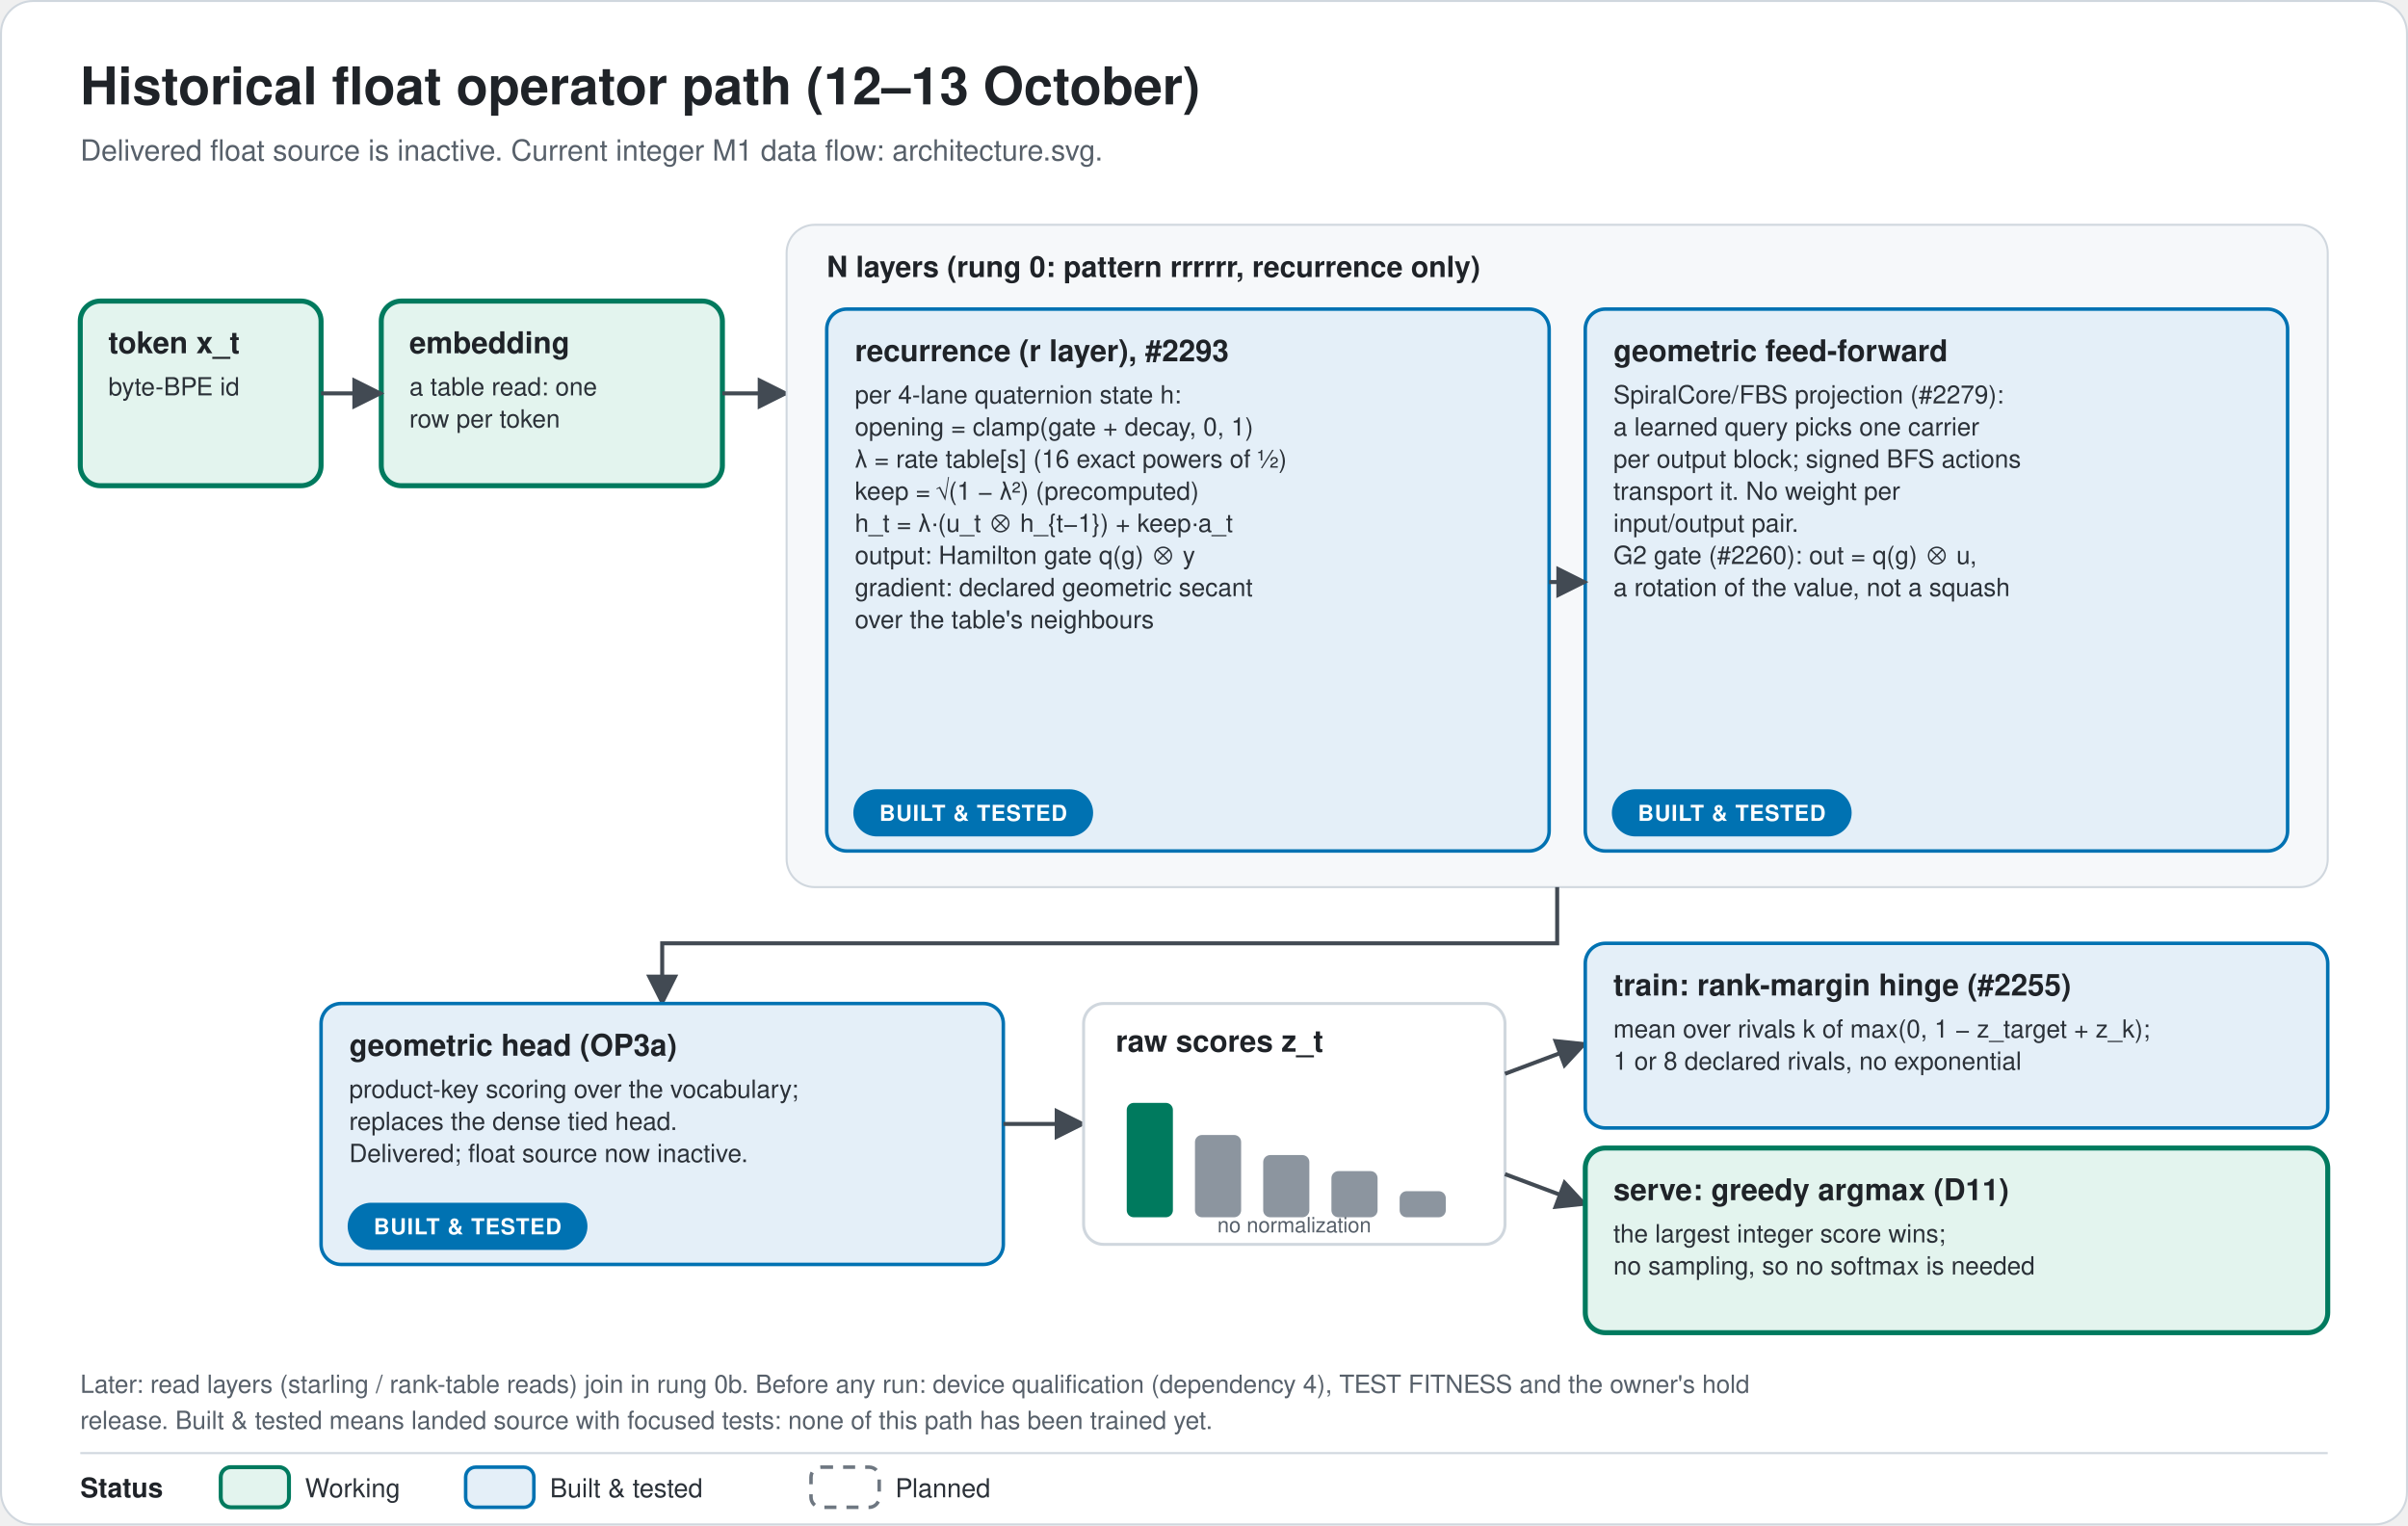
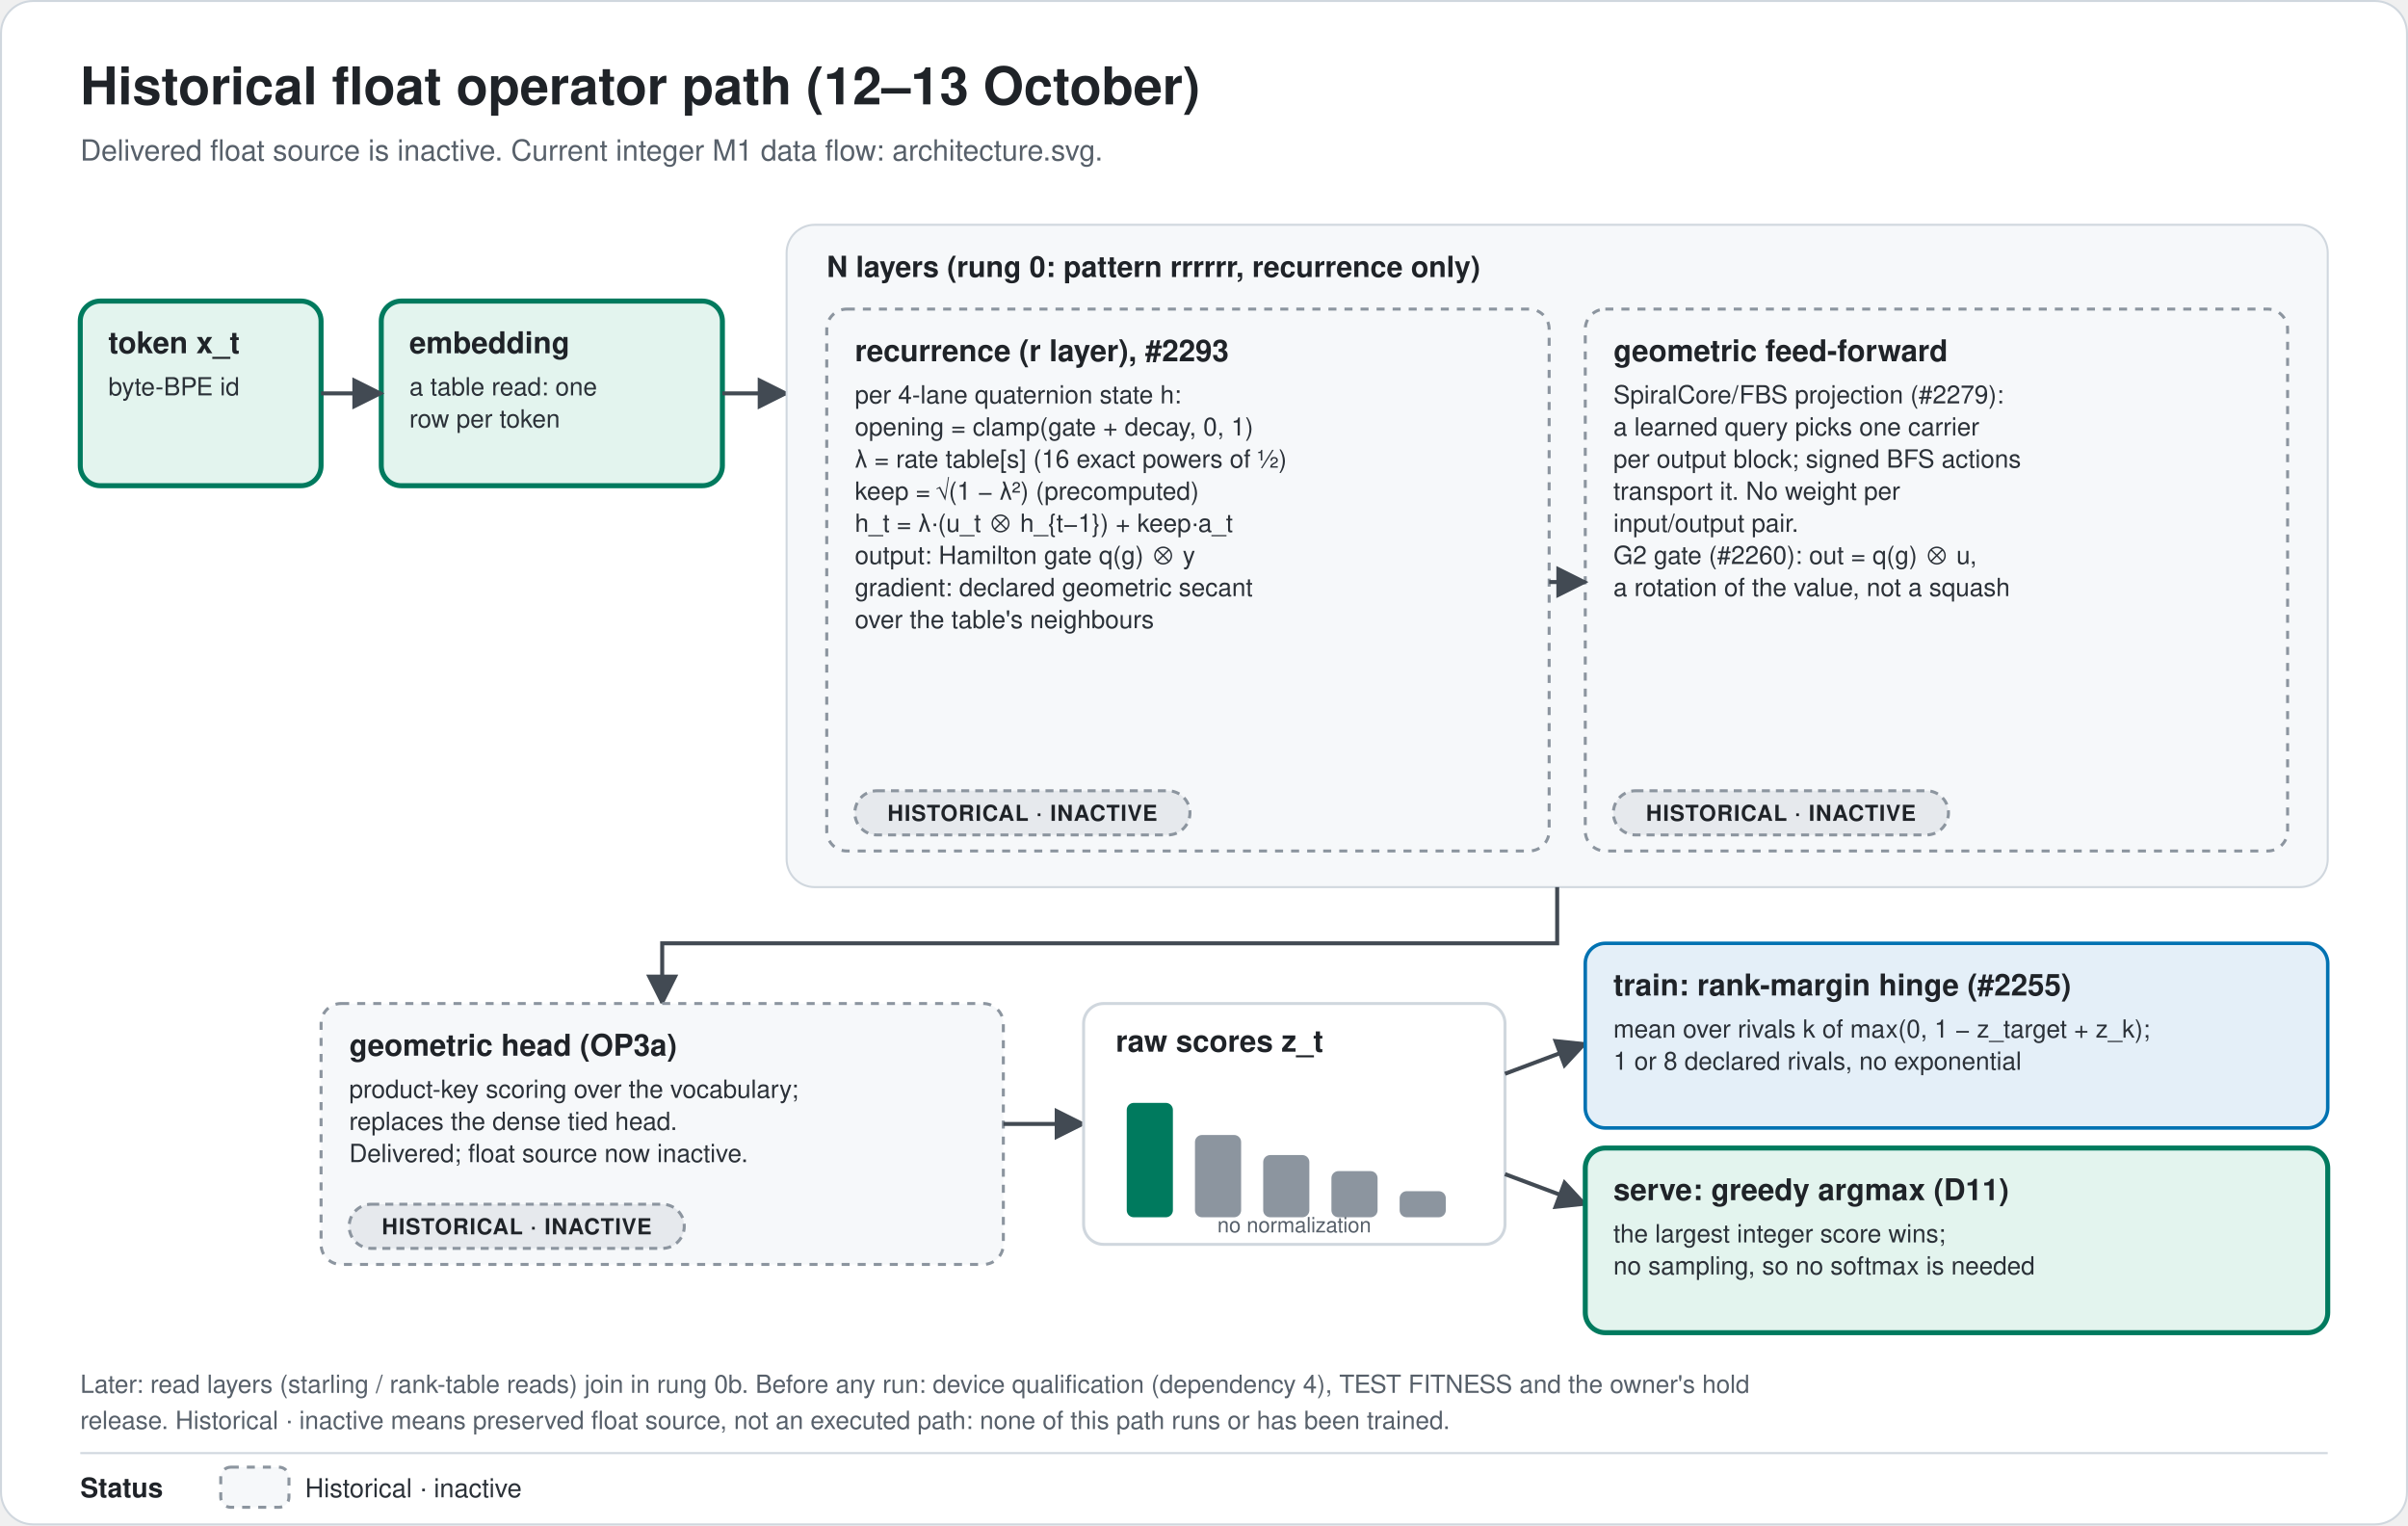
<svg xmlns="http://www.w3.org/2000/svg" viewBox="0 0 1200 760" width="1200" height="760" role="img" aria-labelledby="t d" font-family="-apple-system, BlinkMacSystemFont, 'Segoe UI', Helvetica, Arial, sans-serif">
  <defs>
    <marker id="ah" viewBox="0 0 10 10" refX="9" refY="5" markerWidth="8" markerHeight="8" orient="auto-start-reverse">
      <path d="M0,0 L10,5 L0,10 z" fill="#424A53" />
    </marker>
    <pattern id="hP" width="9" height="9" patternUnits="userSpaceOnUse" patternTransform="rotate(45)">
      <rect width="9" height="9" fill="#FFF7E3" />
      <line x1="0" y1="0" x2="0" y2="9" stroke="#F1D79A" stroke-width="2.2" />
    </pattern>
    <pattern id="hF" width="8" height="8" patternUnits="userSpaceOnUse">
      <rect width="8" height="8" fill="#F0F2F4" />
      <path d="M0,0 L8,8 M8,0 L0,8" stroke="#D3D8DD" stroke-width="1" />
    </pattern>
  </defs>
  <rect x="0.5" y="0.5" width="1199" height="759" rx="16" fill="#FFFFFF" stroke="#D0D7DE" stroke-width="1" />
  <text x="40" y="52" font-size="26" font-weight="700" fill="#1F2328" text-anchor="start">Historical float operator path (12–13 October)</text>
  <text x="40" y="80" font-size="14.5" font-weight="400" fill="#57606A" text-anchor="start">Delivered float source is inactive. Current integer M1 data flow: architecture.svg.</text>
  <rect x="40" y="150" width="120" height="92" rx="10" fill="#E3F4EE" stroke="#007A5E" stroke-width="2.5" />
  <text x="54" y="176" font-size="15" font-weight="700" fill="#1F2328" text-anchor="start">token x_t</text>
  <text x="54" y="197" font-size="12.5" font-weight="400" fill="#2B3138" text-anchor="start">byte-BPE id</text>
  <rect x="190" y="150" width="170" height="92" rx="10" fill="#E3F4EE" stroke="#007A5E" stroke-width="2.5" />
  <text x="204" y="176" font-size="15" font-weight="700" fill="#1F2328" text-anchor="start">embedding</text>
  <text x="204" y="197" font-size="12.5" font-weight="400" fill="#2B3138" text-anchor="start">a table read: one</text>
  <text x="204" y="213" font-size="12.5" font-weight="400" fill="#2B3138" text-anchor="start">row per token</text>
  <path d="M160,196 L190,196" fill="none" stroke="#424A53" stroke-width="2" marker-end="url(#ah)" />
  <path d="M360,196 L392,196" fill="none" stroke="#424A53" stroke-width="2" marker-end="url(#ah)" />
  <rect x="392" y="112" width="768" height="330" rx="14" fill="#F6F8FA" stroke="#D0D7DE" stroke-width="1" />
  <text x="412" y="138" font-size="14.5" font-weight="700" fill="#1F2328" text-anchor="start">N layers (rung 0: pattern rrrrrr, recurrence only)</text>
-   <rect x="412" y="154" width="360" height="270" rx="10" fill="#E4EFF8" stroke="#0072B2" stroke-width="1.75" />
+   <rect x="412" y="154" width="360" height="270" rx="10" fill="#F6F8FA" stroke="#8C959F" stroke-width="1.5" stroke-dasharray="4 4" />
  <text x="426" y="180" font-size="15" font-weight="700" fill="#1F2328" text-anchor="start">recurrence (r layer), #2293</text>
  <text x="426" y="201" font-size="12.5" font-weight="400" fill="#2B3138" text-anchor="start">per 4-lane quaternion state h:</text>
  <text x="426" y="217" font-size="12.5" font-weight="400" fill="#2B3138" text-anchor="start">opening = clamp(gate + decay, 0, 1)</text>
  <text x="426" y="233" font-size="12.5" font-weight="400" fill="#2B3138" text-anchor="start">λ = rate table[s]  (16 exact powers of ½)</text>
  <text x="426" y="249" font-size="12.5" font-weight="400" fill="#2B3138" text-anchor="start">keep = √(1 − λ²)  (precomputed)</text>
  <text x="426" y="265" font-size="12.5" font-weight="400" fill="#2B3138" text-anchor="start">h_t = λ·(u_t ⊗ h_{t−1}) + keep·a_t</text>
  <text x="426" y="281" font-size="12.5" font-weight="400" fill="#2B3138" text-anchor="start">output: Hamilton gate  q(g) ⊗ y</text>
  <text x="426" y="297" font-size="12.5" font-weight="400" fill="#2B3138" text-anchor="start">gradient: declared geometric secant</text>
  <text x="426" y="313" font-size="12.5" font-weight="400" fill="#2B3138" text-anchor="start">over the table's neighbours</text>
-   <rect x="426" y="394" width="118" height="22" rx="11" fill="#0072B2" stroke="#0072B2" stroke-width="1.5" />
-   <text x="485" y="409" font-size="11" font-weight="700" fill="#FFFFFF" text-anchor="middle" letter-spacing="0.4">BUILT &amp; TESTED</text>
-   <rect x="790" y="154" width="350" height="270" rx="10" fill="#E4EFF8" stroke="#0072B2" stroke-width="1.75" />
+   <rect x="426" y="394" width="167" height="22" rx="11" fill="#E6E9ED" stroke="#8C959F" stroke-width="1.5" stroke-dasharray="4 3" />
+   <text x="509.5" y="409" font-size="11" font-weight="700" fill="#1F2328" text-anchor="middle" letter-spacing="0.4">HISTORICAL · INACTIVE</text>
+   <rect x="790" y="154" width="350" height="270" rx="10" fill="#F6F8FA" stroke="#8C959F" stroke-width="1.5" stroke-dasharray="4 4" />
  <text x="804" y="180" font-size="15" font-weight="700" fill="#1F2328" text-anchor="start">geometric feed-forward</text>
  <text x="804" y="201" font-size="12.5" font-weight="400" fill="#2B3138" text-anchor="start">SpiralCore/FBS projection (#2279):</text>
  <text x="804" y="217" font-size="12.5" font-weight="400" fill="#2B3138" text-anchor="start">a learned query picks one carrier</text>
  <text x="804" y="233" font-size="12.5" font-weight="400" fill="#2B3138" text-anchor="start">per output block; signed BFS actions</text>
  <text x="804" y="249" font-size="12.5" font-weight="400" fill="#2B3138" text-anchor="start">transport it. No weight per</text>
  <text x="804" y="265" font-size="12.5" font-weight="400" fill="#2B3138" text-anchor="start">input/output pair.</text>
  <text x="804" y="281" font-size="12.5" font-weight="400" fill="#2B3138" text-anchor="start">G2 gate (#2260): out = q(g) ⊗ u,</text>
  <text x="804" y="297" font-size="12.5" font-weight="400" fill="#2B3138" text-anchor="start">a rotation of the value, not a squash</text>
-   <rect x="804" y="394" width="118" height="22" rx="11" fill="#0072B2" stroke="#0072B2" stroke-width="1.5" />
-   <text x="863" y="409" font-size="11" font-weight="700" fill="#FFFFFF" text-anchor="middle" letter-spacing="0.4">BUILT &amp; TESTED</text>
+   <rect x="804" y="394" width="167" height="22" rx="11" fill="#E6E9ED" stroke="#8C959F" stroke-width="1.5" stroke-dasharray="4 3" />
+   <text x="887.5" y="409" font-size="11" font-weight="700" fill="#1F2328" text-anchor="middle" letter-spacing="0.4">HISTORICAL · INACTIVE</text>
  <path d="M772,290 L790,290" fill="none" stroke="#424A53" stroke-width="2" marker-end="url(#ah)" />
  <path d="M776,442 L776,470 L330,470 L330,500" fill="none" stroke="#424A53" stroke-width="2" marker-end="url(#ah)" />
-   <rect x="160" y="500" width="340" height="130" rx="10" fill="#E4EFF8" stroke="#0072B2" stroke-width="1.75" />
+   <rect x="160" y="500" width="340" height="130" rx="10" fill="#F6F8FA" stroke="#8C959F" stroke-width="1.5" stroke-dasharray="4 4" />
  <text x="174" y="526" font-size="15" font-weight="700" fill="#1F2328" text-anchor="start">geometric head (OP3a)</text>
  <text x="174" y="547" font-size="12.5" font-weight="400" fill="#2B3138" text-anchor="start">product-key scoring over the vocabulary;</text>
  <text x="174" y="563" font-size="12.5" font-weight="400" fill="#2B3138" text-anchor="start">replaces the dense tied head.</text>
  <text x="174" y="579" font-size="12.5" font-weight="400" fill="#2B3138" text-anchor="start">Delivered; float source now inactive.</text>
-   <rect x="174" y="600" width="118" height="22" rx="11" fill="#0072B2" stroke="#0072B2" stroke-width="1.5" />
-   <text x="233" y="615" font-size="11" font-weight="700" fill="#FFFFFF" text-anchor="middle" letter-spacing="0.4">BUILT &amp; TESTED</text>
+   <rect x="174" y="600" width="167" height="22" rx="11" fill="#E6E9ED" stroke="#8C959F" stroke-width="1.5" stroke-dasharray="4 3" />
+   <text x="257.5" y="615" font-size="11" font-weight="700" fill="#1F2328" text-anchor="middle" letter-spacing="0.4">HISTORICAL · INACTIVE</text>
  <path d="M500,560 L540,560" fill="none" stroke="#424A53" stroke-width="2" marker-end="url(#ah)" />
  <rect x="540" y="500" width="210" height="120" rx="10" fill="#FFFFFF" stroke="#D0D7DE" stroke-width="1.5" />
  <text x="556" y="524" font-size="15" font-weight="700" fill="#1F2328" text-anchor="start">raw scores z_t</text>
  <rect x="562" y="550" width="22" height="56" rx="3" fill="#007A5E" stroke="#007A5E" stroke-width="1" />
  <rect x="596" y="566" width="22" height="40" rx="3" fill="#8C959F" stroke="#8C959F" stroke-width="1" />
  <rect x="630" y="576" width="22" height="30" rx="3" fill="#8C959F" stroke="#8C959F" stroke-width="1" />
  <rect x="664" y="584" width="22" height="22" rx="3" fill="#8C959F" stroke="#8C959F" stroke-width="1" />
  <rect x="698" y="594" width="22" height="12" rx="3" fill="#8C959F" stroke="#8C959F" stroke-width="1" />
  <text x="645" y="614" font-size="10.5" font-weight="400" fill="#57606A" text-anchor="middle">no normalization</text>
  <path d="M750,535 L790,520" fill="none" stroke="#424A53" stroke-width="2" marker-end="url(#ah)" />
  <path d="M750,585 L790,600" fill="none" stroke="#424A53" stroke-width="2" marker-end="url(#ah)" />
  <rect x="790" y="470" width="370" height="92" rx="10" fill="#E4EFF8" stroke="#0072B2" stroke-width="1.75" />
  <text x="804" y="496" font-size="15" font-weight="700" fill="#1F2328" text-anchor="start">train: rank-margin hinge (#2255)</text>
  <text x="804" y="517" font-size="12.5" font-weight="400" fill="#2B3138" text-anchor="start">mean over rivals k of max(0, 1 − z_target + z_k);</text>
  <text x="804" y="533" font-size="12.5" font-weight="400" fill="#2B3138" text-anchor="start">1 or 8 declared rivals, no exponential</text>
  <rect x="790" y="572" width="370" height="92" rx="10" fill="#E3F4EE" stroke="#007A5E" stroke-width="2.5" />
  <text x="804" y="598" font-size="15" font-weight="700" fill="#1F2328" text-anchor="start">serve: greedy argmax (D11)</text>
  <text x="804" y="619" font-size="12.5" font-weight="400" fill="#2B3138" text-anchor="start">the largest integer score wins;</text>
  <text x="804" y="635" font-size="12.5" font-weight="400" fill="#2B3138" text-anchor="start">no sampling, so no softmax is needed</text>
  <text x="40" y="694" font-size="12.5" font-weight="400" fill="#57606A" text-anchor="start">Later: read layers (starling / rank-table reads) join in rung 0b. Before any run: device qualification (dependency 4), TEST FITNESS and the owner's hold</text>
-   <text x="40" y="712" font-size="12.5" font-weight="400" fill="#57606A" text-anchor="start">release. Built &amp; tested means landed source with focused tests: none of this path has been trained yet.</text>
+   <text x="40" y="712" font-size="12.5" font-weight="400" fill="#57606A" text-anchor="start">release. Historical · inactive means preserved float source, not an executed path: none of this path runs or has been trained.</text>
  <path d="M40,724 L1160,724" fill="none" stroke="#D0D7DE" stroke-width="1" />
  <text x="40" y="746" font-size="13.5" font-weight="700" fill="#1F2328" text-anchor="start">Status</text>
-   <rect x="110" y="731" width="34" height="20" rx="5" fill="#E3F4EE" stroke="#007A5E" stroke-width="2" />
-   <text x="152" y="746" font-size="13" font-weight="400" fill="#2B3138" text-anchor="start">Working</text>
-   <rect x="232.05" y="731" width="34" height="20" rx="5" fill="#E4EFF8" stroke="#0072B2" stroke-width="1.75" />
-   <text x="274.05" y="746" font-size="13" font-weight="400" fill="#2B3138" text-anchor="start">Built &amp; tested</text>
-   <rect x="404.15" y="731" width="34" height="20" rx="5" fill="#FFFFFF" stroke="#6E7781" stroke-width="1.75" stroke-dasharray="6 5" />
-   <text x="446.15" y="746" font-size="13" font-weight="400" fill="#2B3138" text-anchor="start">Planned</text>
+   <rect x="110" y="731" width="34" height="20" rx="5" fill="#F6F8FA" stroke="#8C959F" stroke-width="1.5" stroke-dasharray="4 4" />
+   <text x="152" y="746" font-size="13" font-weight="400" fill="#2B3138" text-anchor="start">Historical · inactive</text>
</svg>
